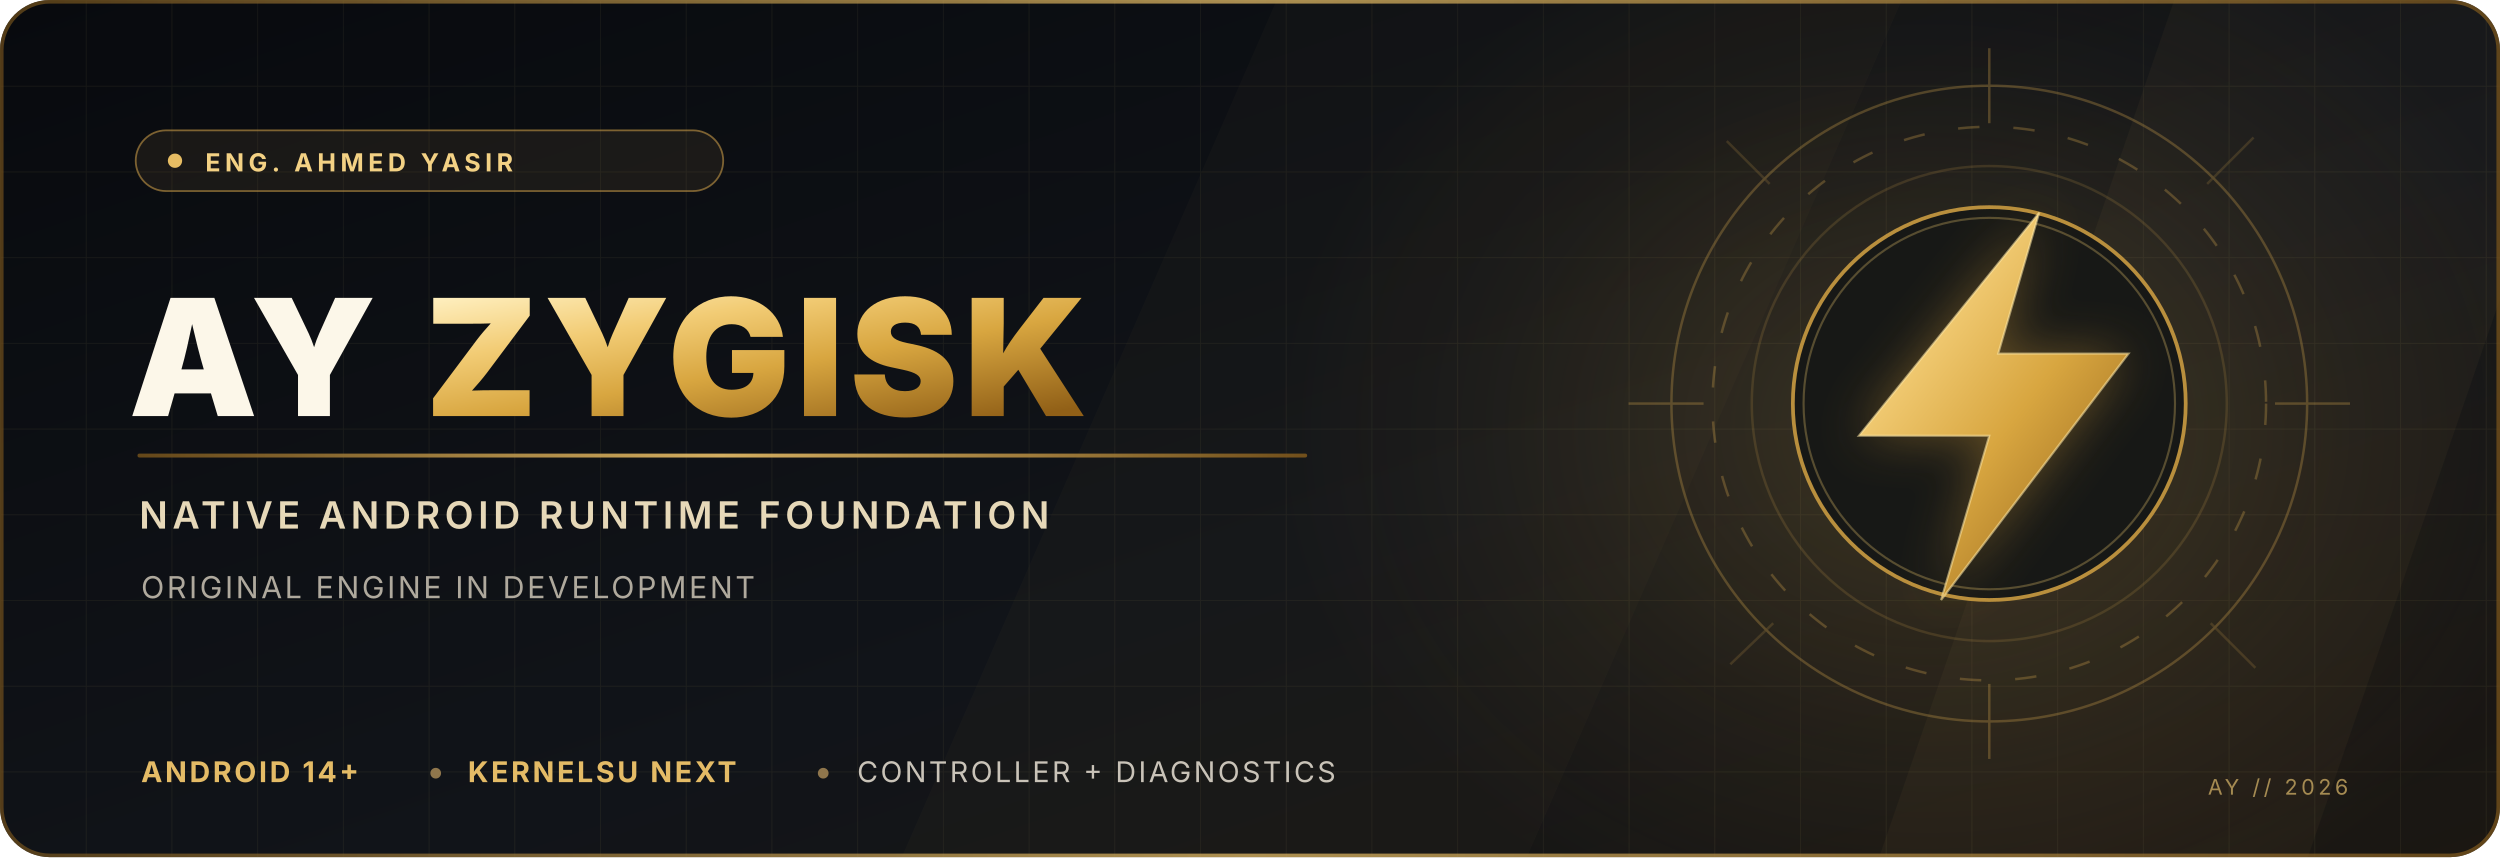
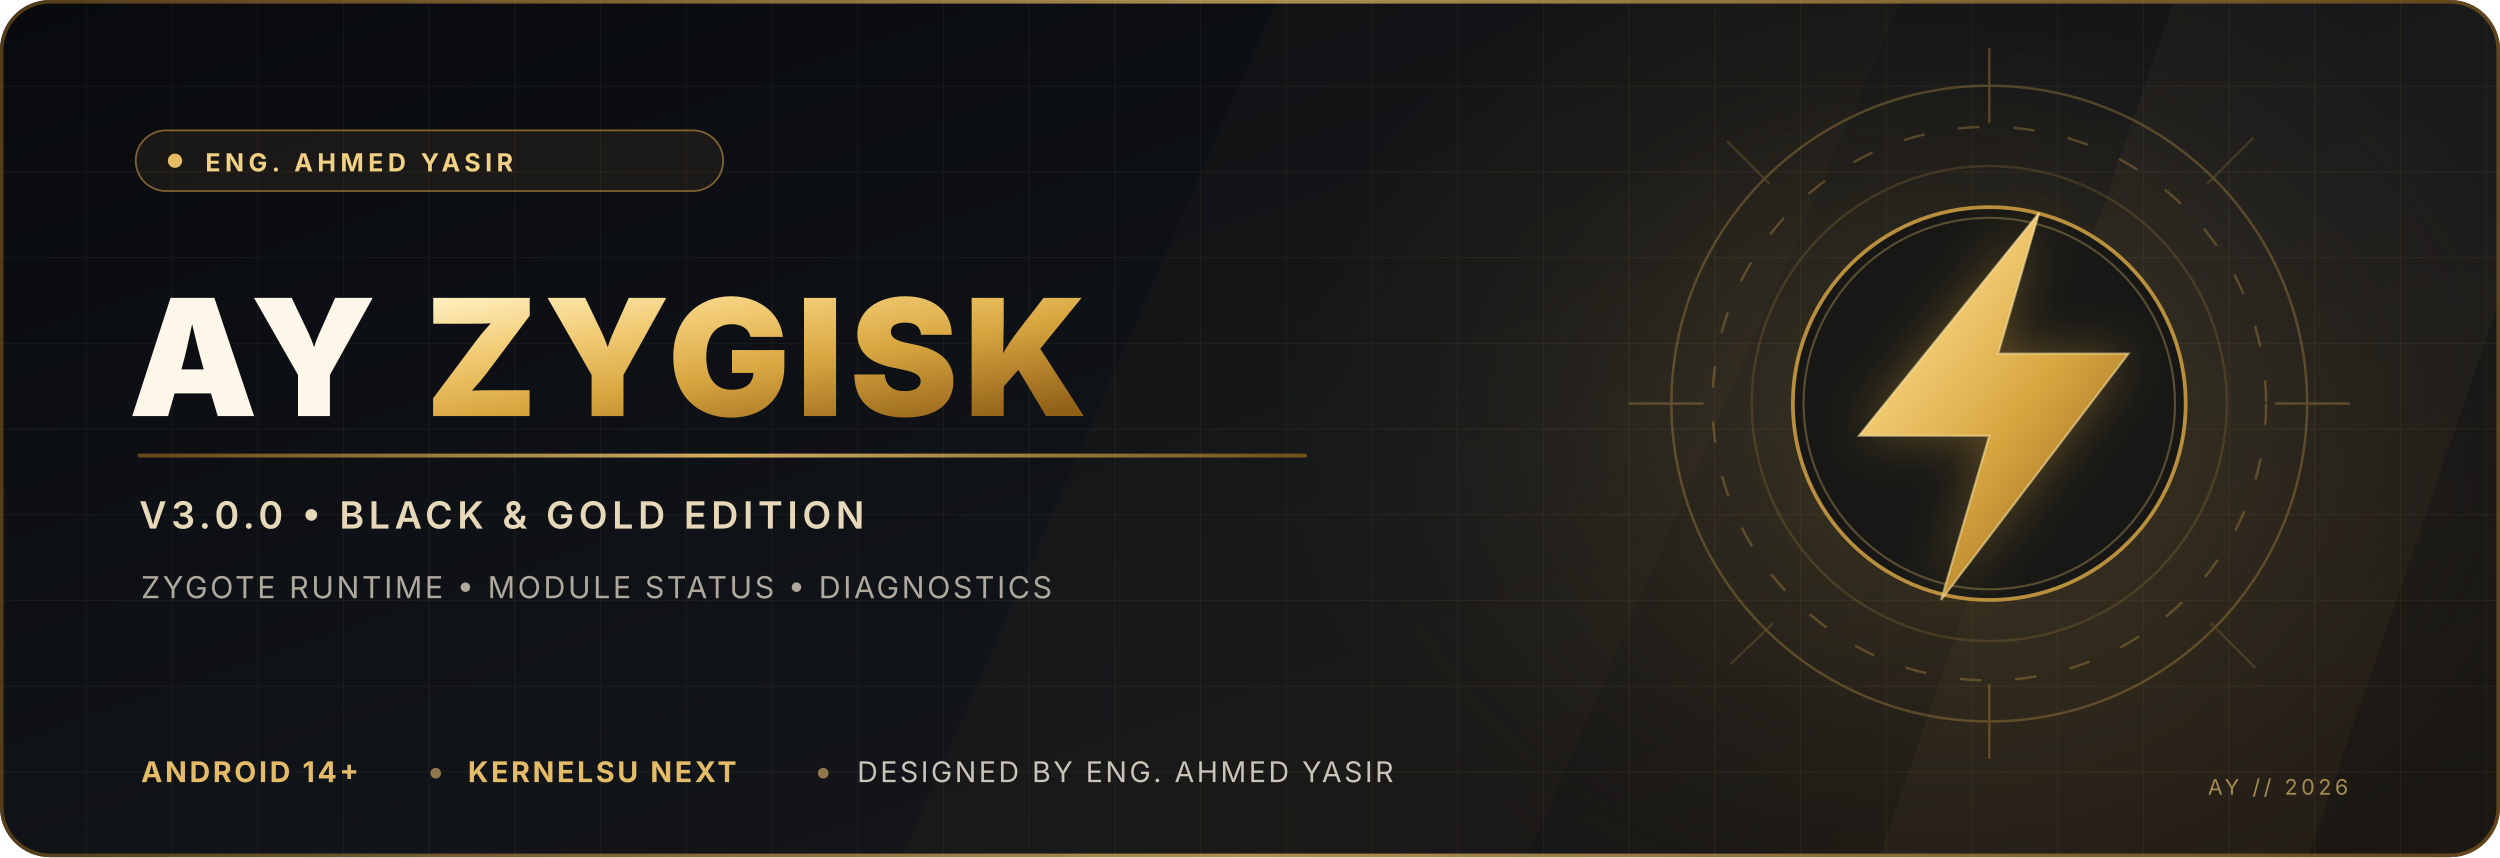
<svg xmlns="http://www.w3.org/2000/svg" width="1400" height="480" viewBox="0 0 1400 480" role="img" aria-labelledby="title desc">
  <defs>
    <linearGradient id="background" x1="0" y1="0" x2="1" y2="1">
      <stop offset="0" stop-color="#080A0E" />
      <stop offset="0.58" stop-color="#111419" />
      <stop offset="1" stop-color="#1B1712" />
    </linearGradient>
    <linearGradient id="gold" x1="0" y1="0" x2="0.9" y2="1">
      <stop offset="0" stop-color="#FFF0C1" />
      <stop offset="0.29" stop-color="#F2CC75" />
      <stop offset="0.58" stop-color="#D8A640" />
      <stop offset="1" stop-color="#916017" />
    </linearGradient>
    <linearGradient id="edge" x1="0" y1="0" x2="1" y2="0">
      <stop offset="0" stop-color="#6F4E1A" />
      <stop offset="0.5" stop-color="#EDC36A" />
      <stop offset="1" stop-color="#7D561B" />
    </linearGradient>
    <radialGradient id="aura" cx="50%" cy="50%" r="50%">
      <stop offset="0" stop-color="#D7A949" stop-opacity="0.22" />
      <stop offset="0.65" stop-color="#C9993D" stop-opacity="0.06" />
      <stop offset="1" stop-color="#C9993D" stop-opacity="0" />
    </radialGradient>
    <pattern id="grid" width="48" height="48" patternUnits="userSpaceOnUse">
      <path d="M48 0H0V48" fill="none" stroke="#B69D69" stroke-opacity="0.085" stroke-width="1" />
    </pattern>
    <clipPath id="rounded">
      <rect width="1400" height="480" rx="28" />
    </clipPath>
    <filter id="soft-glow" x="-40%" y="-40%" width="180%" height="180%">
      <feGaussianBlur stdDeviation="14" />
    </filter>
  </defs>
  <g clip-path="url(#rounded)">
    <rect width="1400" height="480" fill="url(#background)" />
    <rect width="1400" height="480" fill="url(#grid)" />
    <ellipse cx="1080" cy="240" rx="365" ry="300" fill="url(#aura)" />
    <path d="M750-80 1100-80 820 560 470 560Z" fill="#E9BD60" opacity="0.024" />
    <path d="M1240-65 1480-65 1270 545 1030 545Z" fill="#E9BD60" opacity="0.04" />
    <path d="M0 397H1400" stroke="url(#edge)" stroke-width="1.5" opacity="0.55" />
    <g fill="none" stroke="#C49A49" stroke-width="1.4" opacity="0.33">
      <circle cx="1114" cy="226" r="178" />
      <circle cx="1114" cy="226" r="155" stroke-dasharray="12 19" />
      <circle cx="1114" cy="226" r="133" opacity="0.55" />
      <path d="M912 226H954M1274 226H1316M1114 27V69M1114 383V425" />
      <path d="M967 79 991 103M1238 349 1263 374M969 372 993 349M1236 103 1262 77" opacity="0.6" />
    </g>
    <circle cx="1114" cy="226" r="110" fill="#171816" stroke="#B98F3D" stroke-width="2.1" />
    <circle cx="1114" cy="226" r="104" fill="none" stroke="#EFC86F" stroke-opacity="0.3" stroke-width="1.2" />
    <path d="M1142 119 1041 244H1114L1087 336 1192 198H1119Z" fill="#D39B34" opacity="0.4" filter="url(#soft-glow)" />
    <path d="M1142 119 1041 244H1114L1087 336 1192 198H1119Z" fill="url(#gold)" />
    <path d="M1142 119 1041 244H1114L1087 336 1192 198H1119Z" fill="none" stroke="#FFE9A8" stroke-opacity="0.55" stroke-width="1.2" />
    <g font-family="Inter, Segoe UI, Arial, sans-serif">
      <rect x="76" y="73" width="329" height="34" rx="17" fill="#CFA454" fill-opacity="0.085" stroke="#BE9345" stroke-opacity="0.62" />
      <circle cx="98" cy="90" r="4" fill="#E6BC63" />
      <text x="115" y="96" fill="#F3D184" font-size="14" font-weight="700" letter-spacing="2.5">ENG. AHMED YASIR</text>
      <text x="72" y="233" fill="#FCF7E9" font-size="91" font-weight="850" letter-spacing="3.4">AY</text>
      <text x="238" y="233" fill="url(#gold)" font-size="91" font-weight="850" letter-spacing="3.4">ZYGISK</text>
      <rect x="77" y="254" width="655" height="2.2" rx="1" fill="url(#edge)" opacity="0.88" />
-       <text x="78" y="296" fill="#E6D8B8" font-size="21" font-weight="600" letter-spacing="2.6">NATIVE ANDROID RUNTIME FOUNDATION</text>
-       <text x="79" y="335" fill="#AFA99D" font-size="17" letter-spacing="1.45">ORIGINAL ENGINE IN DEVELOPMENT</text>
+       <text x="78" y="296" fill="#E6D8B8" font-size="21" font-weight="600" letter-spacing="2.6">V3.0.0  •  BLACK &amp; GOLD EDITION</text>
+       <text x="79" y="335" fill="#AFA99D" font-size="17" letter-spacing="1.45">ZYGOTE RUNTIME • MODULE STATUS • DIAGNOSTICS</text>
      <text x="79" y="438" fill="#E4BB66" font-size="16" font-weight="750" letter-spacing="1.5">ANDROID 14+</text>
      <circle cx="244" cy="433" r="3" fill="#8F764C" />
      <text x="262" y="438" fill="#E4BB66" font-size="16" font-weight="750" letter-spacing="1.5">KERNELSU NEXT</text>
      <circle cx="461" cy="433" r="3" fill="#8F764C" />
-       <text x="480" y="438" fill="#C9C3B8" font-size="16" letter-spacing="1.4">CONTROLLER + DIAGNOSTICS</text>
+       <text x="480" y="438" fill="#C9C3B8" font-size="16" letter-spacing="1.4">DESIGNED BY ENG. AHMED YASIR</text>
      <text x="1315" y="445" fill="#A58B52" font-size="12" text-anchor="end" letter-spacing="2">AY // 2026</text>
    </g>
  </g>
  <rect x="1" y="1" width="1398" height="478" rx="27" fill="none" stroke="url(#edge)" stroke-opacity="0.7" stroke-width="2" />
</svg>
